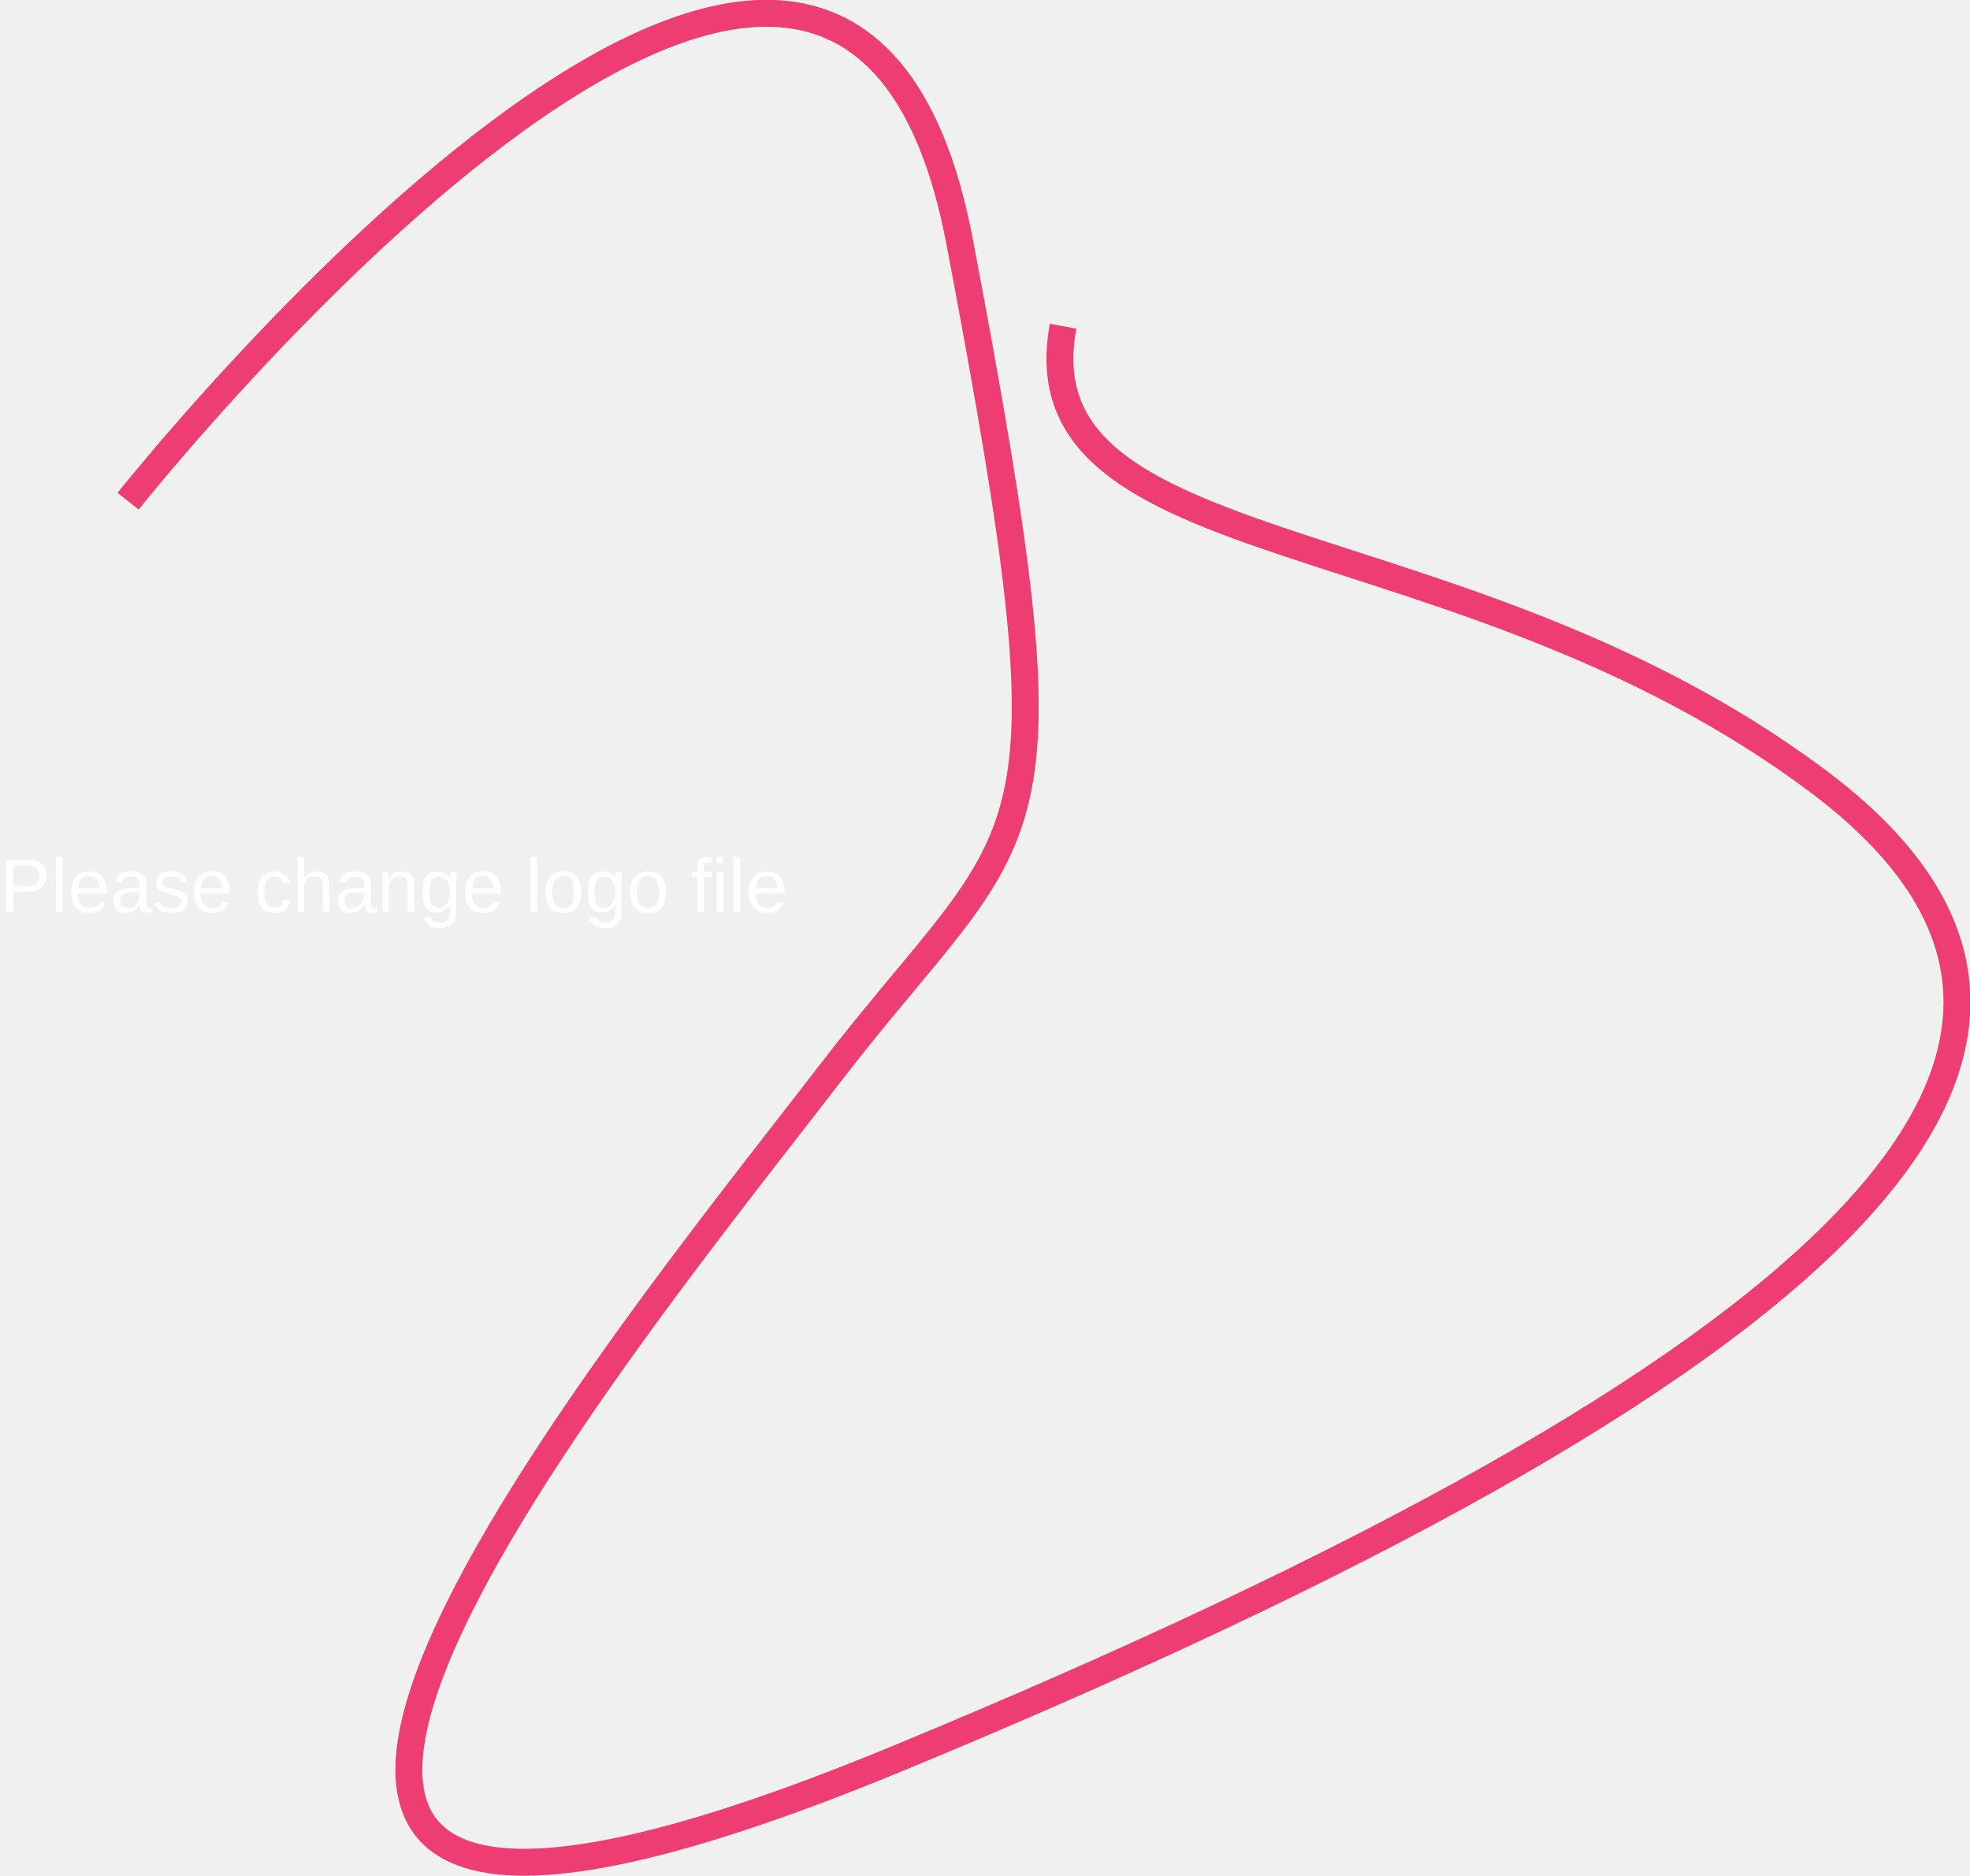
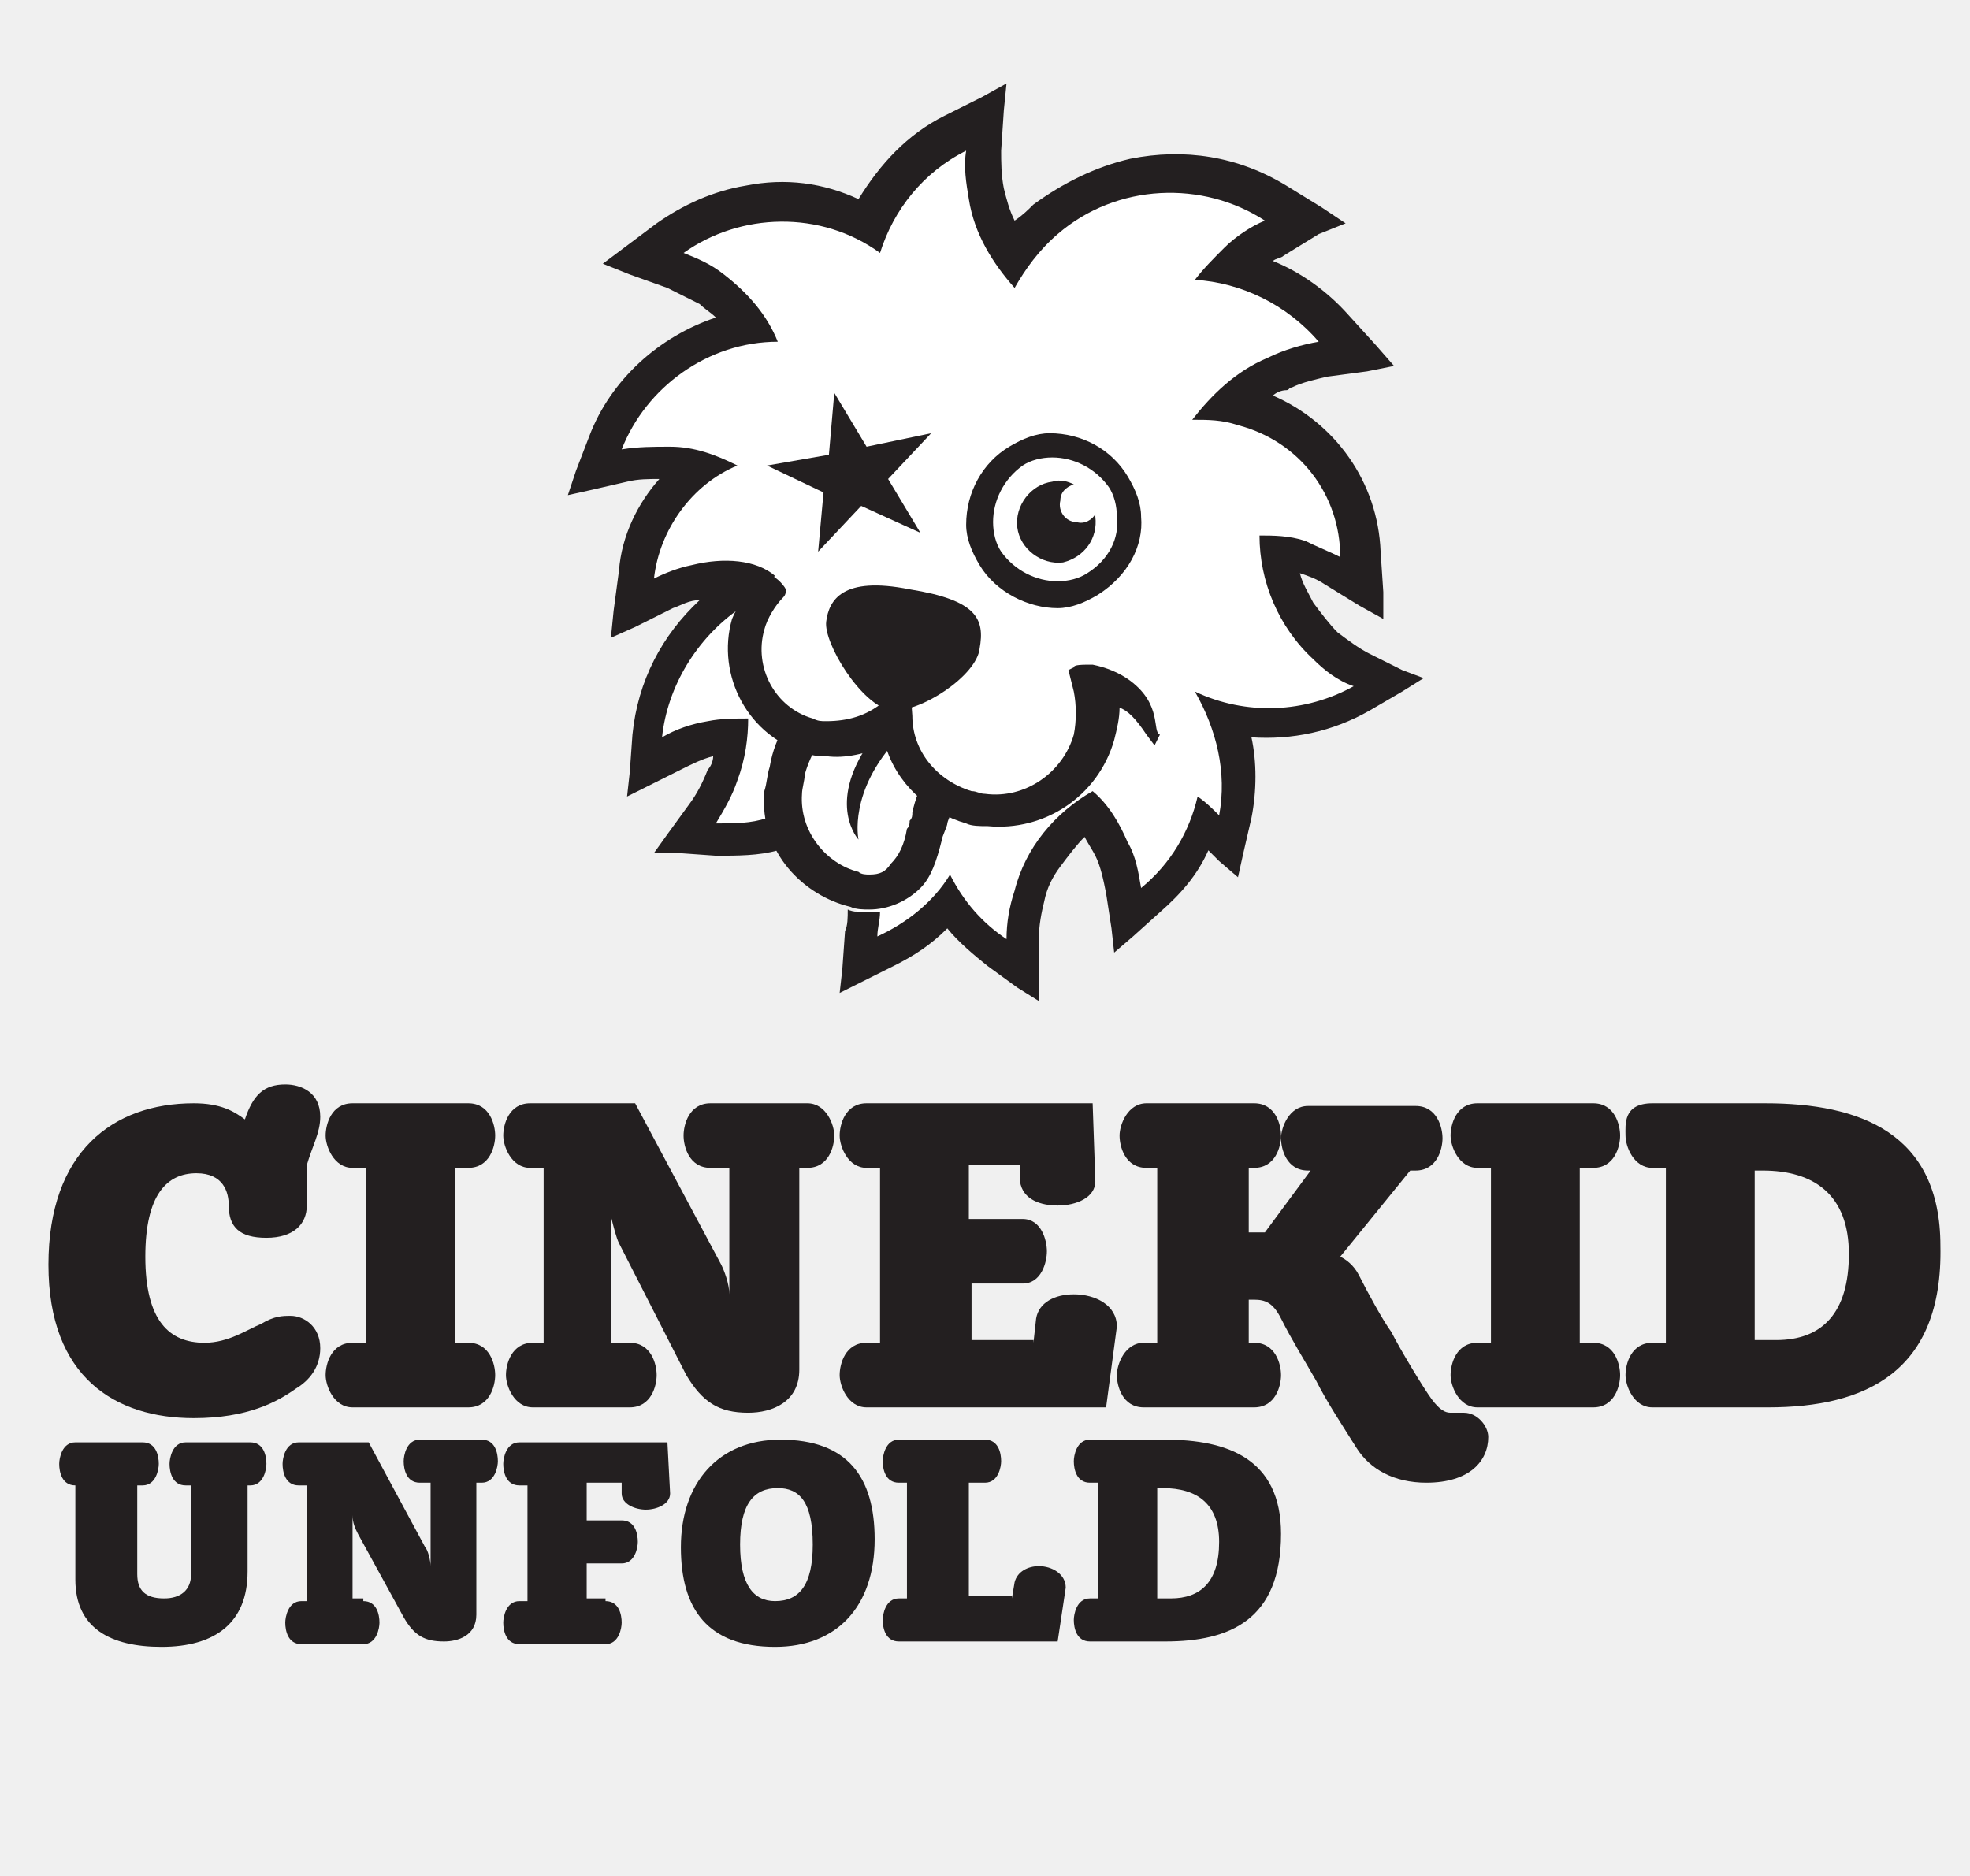
- <svg xmlns="http://www.w3.org/2000/svg" id="Layer_1" data-name="Layer 1" viewBox="0 0 73.18 69.69">
-   <defs>
-     <style>.cls-1{fill:none;stroke:#ee3d72;stroke-miterlimit:10;}.cls-2{font-size:2.83px;fill:#fff;font-family:Arial;}</style>
-   </defs>
-   <path class="cls-1" d="M8.39,23S34.79-10.3,39.28,13.37s2.72,21.09-4.9,31S2.14,84.12,37,69.7,84.45,43.31,71.12,33.37s-29.66-7.89-28-16.87" transform="translate(-3.63 -4.38)" />
-   <text class="cls-2" transform="translate(0 33.89)">Please change logo file</text>
+ <svg xmlns="http://www.w3.org/2000/svg" version="1.1" id="Layer_1" x="0px" y="0px" viewBox="0 0 73.2 69.7" style="enable-background:new 0 0 73.2 69.7;" xml:space="preserve">
+   <style type="text/css">
+ 	.st0{fill:#231F20;}
+ 	.st1{fill:#FFFFFF;}
+ </style>
+   <g>
+     <g>
+       <path class="st0" d="M17.4,49.9c0.8,0,1,0.8,1,1.2c0,0.4-0.2,1.2-1,1.2h-4.3c-0.7,0-1-0.8-1-1.2c0-0.4,0.2-1.2,1-1.2h0.5v-6.5    h-0.5c-0.7,0-1-0.8-1-1.2c0-0.4,0.2-1.2,1-1.2h4.3c0.8,0,1,0.8,1,1.2c0,0.4-0.2,1.2-1,1.2h-0.5v6.5H17.4L17.4,49.9z" />
+       <path class="st0" d="M23.4,49.9c0.8,0,1,0.8,1,1.2c0,0.4-0.2,1.2-1,1.2h-3.6c-0.7,0-1-0.8-1-1.2c0-0.4,0.2-1.2,1-1.2h0.4v-6.5    h-0.5c-0.7,0-1-0.8-1-1.2c0-0.4,0.2-1.2,1-1.2h3.9l3.2,6c0.1,0.2,0.3,0.7,0.3,1.1v-4.7h-0.7c-0.8,0-1-0.8-1-1.2    c0-0.4,0.2-1.2,1-1.2H30c0.7,0,1,0.8,1,1.2c0,0.4-0.2,1.2-1,1.2h-0.3v7.5c0,1.2-1,1.6-1.9,1.6c-1.1,0-1.7-0.4-2.3-1.4L23,46.2    c-0.1-0.2-0.2-0.6-0.3-1v4.7H23.4L23.4,49.9z" />
+       <path class="st0" d="M38.4,49.9l0.1-0.9c0.1-0.6,0.7-0.9,1.4-0.9c0.8,0,1.6,0.4,1.6,1.2l-0.4,3h-8.9c-0.7,0-1-0.8-1-1.2    c0-0.4,0.2-1.2,1-1.2h0.5v-6.5h-0.5c-0.7,0-1-0.8-1-1.2c0-0.4,0.2-1.2,1-1.2h8.4c0,0,0.1,2.9,0.1,2.9c0,0.6-0.7,0.9-1.4,0.9    c-0.6,0-1.3-0.2-1.4-0.9l0-0.6h-1.9v2H38c0.7,0,0.9,0.8,0.9,1.2c0,0.4-0.2,1.2-0.9,1.2h-1.9v2.1H38.4L38.4,49.9z" />
+       <path class="st0" d="M59.2,49.9c0.8,0,1,0.8,1,1.2c0,0.4-0.2,1.2-1,1.2h-4.3c-0.7,0-1-0.8-1-1.2c0-0.4,0.2-1.2,1-1.2h0.5v-6.5    h-0.5c-0.7,0-1-0.8-1-1.2c0-0.4,0.2-1.2,1-1.2h4.3c0.8,0,1,0.8,1,1.2c0,0.4-0.2,1.2-1,1.2h-0.5v6.5H59.2L59.2,49.9z" />
+       <path class="st0" d="M65.5,43.5h-0.3v6.3H66c1.7,0,2.7-1,2.7-3.2C68.7,44.4,67.4,43.5,65.5,43.5 M65.7,52.3h-4.3    c-0.7,0-1-0.8-1-1.2c0-0.4,0.2-1.2,1-1.2h0.5v-6.5h-0.5c-0.7,0-1-0.8-1-1.2c0-0.4-0.1-1.2,1-1.2h4.2c3.5,0,6.5,1.1,6.5,5.3    C72.2,51,69.3,52.3,65.7,52.3" />
+       <path class="st0" d="M54.4,52.5c-0.3,0-0.4,0-0.5,0c-0.2,0-0.4-0.1-0.7-0.5c-0.3-0.4-1.2-1.9-1.5-2.5c-0.3-0.4-0.9-1.5-1.2-2.1    c-0.2-0.4-0.5-0.6-0.7-0.7l2.6-3.2h0.2c0.8,0,1-0.8,1-1.2c0-0.4-0.2-1.2-1-1.2h-4c-0.7,0-1,0.8-1,1.2c0,0.4,0.2,1.2,1,1.2h0.1    L47,45.8h-0.6v-2.4h0.2c0.8,0,1-0.8,1-1.2c0-0.4-0.2-1.2-1-1.2h-4c-0.7,0-1,0.8-1,1.2c0,0.4,0.2,1.2,1,1.2H43v6.5h-0.5    c-0.7,0-1,0.8-1,1.2c0,0.4,0.2,1.2,1,1.2h4.1c0.8,0,1-0.8,1-1.2c0-0.4-0.2-1.2-1-1.2h-0.2v-1.6h0.2c0.4,0,0.7,0.1,1,0.7    c0.4,0.8,0.9,1.6,1.3,2.3c0.4,0.8,1,1.7,1.5,2.5c0.5,0.8,1.4,1.3,2.6,1.3c1.6,0,2.3-0.8,2.3-1.7C55.3,53,54.9,52.5,54.4,52.5" />
+       <path class="st0" d="M10.6,40.3c0.6,0,1.3,0.3,1.3,1.2c0,0.6-0.3,1.1-0.5,1.8v1.5c0,0.7-0.5,1.2-1.5,1.2c-1,0-1.4-0.4-1.4-1.2    c0-0.5-0.2-1.2-1.2-1.2c-1.1,0-1.9,0.8-1.9,3.1c0,2.4,0.9,3.2,2.2,3.2c0.9,0,1.6-0.5,2.1-0.7c0.5-0.3,0.8-0.3,1.1-0.3    c0.5,0,1.1,0.4,1.1,1.2c0,0.7-0.4,1.2-0.9,1.5c-0.7,0.5-1.8,1.1-3.8,1.1c-2.9,0-5.4-1.5-5.4-5.7c0-4.2,2.4-6,5.4-6    c1,0,1.5,0.3,1.9,0.6C9.4,40.7,9.8,40.3,10.6,40.3" />
+       <polygon class="st1" points="24.5,9.2 30,7.2 32.6,8.1 36.3,4.6 36.7,7.5 37.7,9.1 39.9,7.2 43.5,6.5 47.8,7.7 46.5,9.8 50.3,13     46.6,14.7 49.4,17.4 50.8,21.6 48.1,21.1 49,23.5 51.3,25.4 49.1,26.7 45.7,27.2 45.7,31.8 44.8,31.3 42.1,33.6 40.7,30.4     38.7,32 38.1,35.5 34.9,33.7 32.2,35.3 31.6,33 29.2,31 26.2,30.7 27,28.9 27.1,27.8 24.8,28.1 24.2,27.6 24.7,25 26.1,23.4     26.3,21.6 24,22.4 24,20.2 25.4,17.3 22.7,17 23.9,14.3 27.6,11.9 24.5,9.2   " />
+       <path class="st0" d="M52.1,24.9l-1.2-0.6c-0.4-0.2-0.8-0.5-1.2-0.8c-0.3-0.3-0.6-0.7-0.9-1.1c-0.2-0.4-0.4-0.7-0.5-1.1    c0.3,0.1,0.6,0.2,0.9,0.4l1.3,0.8l0.9,0.5l0-1l-0.1-1.5c-0.1-2.6-1.7-4.8-4-5.8c0.1-0.1,0.3-0.2,0.5-0.2c0.1,0,0.1-0.1,0.2-0.1    c0.4-0.2,0.9-0.3,1.3-0.4l1.5-0.2l1-0.2l-0.7-0.8l-1-1.1c-0.8-0.9-1.8-1.6-2.8-2c0.1-0.1,0.3-0.1,0.4-0.2L49,8.7L50,8.3l-0.9-0.6    l-1.3-0.8C46,5.8,44,5.5,42,5.9c-1.3,0.3-2.5,0.9-3.6,1.7C38.2,7.8,38,8,37.7,8.2c-0.2-0.4-0.3-0.8-0.4-1.2    c-0.1-0.5-0.1-1-0.1-1.4l0.1-1.5l0.1-1l-0.9,0.5l-1.4,0.7c-1.4,0.7-2.4,1.8-3.2,3.1c-1.3-0.6-2.7-0.8-4.2-0.5    c-1.2,0.2-2.3,0.7-3.3,1.4l-1.2,0.9l-0.8,0.6l1,0.4l1.4,0.5c0.4,0.2,0.8,0.4,1.2,0.6c0.2,0.2,0.4,0.3,0.6,0.5    c-2.1,0.7-3.9,2.3-4.7,4.4l-0.5,1.3l-0.3,0.9l0.9-0.2l1.3-0.3c0.4-0.1,0.8-0.1,1.2-0.1c-0.8,0.9-1.4,2.1-1.5,3.4l-0.2,1.5l-0.1,1    l0.9-0.4l1.4-0.7c0.3-0.1,0.6-0.3,1-0.3c-1.4,1.3-2.3,3-2.5,5l-0.1,1.4l-0.1,0.9l0.8-0.4l1.2-0.6c0.4-0.2,0.8-0.4,1.2-0.5    c0,0.2-0.1,0.4-0.2,0.5c-0.2,0.5-0.4,0.9-0.7,1.3l-0.8,1.1l-0.5,0.7l0.9,0l1.4,0.1c0.8,0,1.6,0,2.3-0.2c-0.2-0.4-0.3-0.8-0.4-1.2    c-0.6,0.2-1.2,0.2-1.9,0.2c0.3-0.5,0.6-1,0.8-1.6c0.3-0.8,0.4-1.6,0.4-2.3c-0.5,0-1,0-1.5,0.1c-0.6,0.1-1.2,0.3-1.7,0.6    c0.2-1.9,1.3-3.7,2.9-4.8c0.3-0.4,0.8-0.8,1.3-1.2c-0.7-0.6-1.9-0.7-3.1-0.4c-0.5,0.1-1,0.3-1.4,0.5c0.2-1.8,1.4-3.5,3.1-4.2    c-0.8-0.4-1.6-0.7-2.5-0.7c-0.6,0-1.2,0-1.8,0.1c0.9-2.3,3.2-4,5.8-4c-0.4-1-1.1-1.8-2-2.5c-0.5-0.4-1-0.6-1.5-0.8    c2.1-1.5,5.1-1.6,7.3,0c0.5-1.6,1.6-3,3.2-3.8c-0.1,0.6,0,1.2,0.1,1.8c0.2,1.3,0.9,2.4,1.7,3.3c0.4-0.7,0.9-1.4,1.6-2    c2.2-1.9,5.4-2,7.7-0.5c-0.5,0.2-1.1,0.6-1.5,1c-0.4,0.4-0.8,0.8-1.1,1.2c1.7,0.1,3.4,0.9,4.6,2.3c-0.6,0.1-1.3,0.3-1.9,0.6    c-1.2,0.5-2.1,1.4-2.8,2.3c0.6,0,1.1,0,1.7,0.2c2.3,0.6,3.8,2.6,3.8,4.9c-0.4-0.2-0.9-0.4-1.3-0.6c-0.6-0.2-1.2-0.2-1.7-0.2    c0,1.7,0.7,3.4,2,4.6c0.4,0.4,0.9,0.8,1.5,1c-1.8,1-4,1.1-5.9,0.2c0.8,1.4,1.2,3,0.9,4.6c-0.2-0.2-0.5-0.5-0.8-0.7    c-0.3,1.3-1,2.5-2.1,3.4c-0.1-0.6-0.2-1.2-0.5-1.7c-0.3-0.7-0.7-1.4-1.3-1.9c-1.4,0.8-2.5,2.1-2.9,3.7c-0.2,0.6-0.3,1.2-0.3,1.8    c-0.9-0.6-1.6-1.4-2.1-2.4c-0.6,1-1.6,1.8-2.7,2.3c0-0.3,0.1-0.6,0.1-0.9c-0.2,0-0.4,0-0.5,0c-0.2,0-0.5,0-0.7-0.1h0l0,0    c0,0.3,0,0.6-0.1,0.8L31.3,36l-0.1,0.9l0.8-0.4l1.2-0.6c0.8-0.4,1.4-0.8,2-1.4c0.4,0.5,1,1,1.5,1.4l1.1,0.8l0.8,0.5l0-0.9l0-1.4    c0-0.5,0.1-1,0.2-1.4c0.1-0.5,0.3-0.9,0.6-1.3c0.3-0.4,0.6-0.8,0.9-1.1c0.1,0.2,0.3,0.5,0.4,0.7c0.2,0.4,0.3,0.9,0.4,1.4l0.2,1.3    l0.1,0.9l0.7-0.6l1-0.9c0.8-0.7,1.4-1.4,1.8-2.3l0.4,0.4l0.7,0.6l0.2-0.9l0.3-1.3c0.2-1,0.2-2.1,0-3c1.5,0.1,3-0.2,4.4-1l1.2-0.7    l0.8-0.5L52.1,24.9L52.1,24.9z" />
+       <path class="st0" d="M42,25.3c-0.4-0.3-0.9-0.5-1.4-0.6c-0.4,0-0.7,0-0.7,0.1l-0.2,0.1l0.2,0.8c0.1,0.5,0.1,1.1,0,1.6    c-0.4,1.4-1.8,2.4-3.3,2.2c-0.2,0-0.3-0.1-0.5-0.1c-1.3-0.4-2.2-1.5-2.2-2.8l-0.1-1.4l-1,0.9c-0.6,0.5-1.3,0.7-2.1,0.7    c-0.2,0-0.3,0-0.5-0.1c-1.4-0.4-2.2-1.9-1.8-3.3c0.1-0.4,0.4-0.9,0.7-1.2c0.1-0.1,0.1-0.2,0.1-0.3c-0.1-0.2-0.4-0.5-0.7-0.6    c-0.2,0-0.3,0.1-0.4,0.2c-0.3,0.5-0.7,1-0.9,1.5c-0.6,2.1,0.6,4.4,2.8,5c0.2,0.1,0.5,0.1,0.7,0.1c0.7,0.1,1.5-0.1,2.2-0.4    c0.4,1.4,1.6,2.5,3,2.9c0.2,0.1,0.5,0.1,0.8,0.1c2.1,0.2,4.1-1.1,4.7-3.2c0.1-0.4,0.2-0.8,0.2-1.2c0.3,0.1,0.6,0.4,1,1l0.3,0.4    l0.2-0.4C42.8,27.2,43.2,26.2,42,25.3L42,25.3z" />
+       <path class="st0" d="M33.1,26.4c-1.1-0.2-2.5-2.5-2.4-3.3c0.1-0.8,0.6-1.7,3.1-1.2c2.5,0.4,2.8,1.1,2.6,2.2    C36.3,25.1,34.2,26.5,33.1,26.4L33.1,26.4z" />
+       <path class="st0" d="M42.4,19.2c0-0.5-0.2-1-0.5-1.5c-0.6-1-1.7-1.6-2.9-1.6c-0.5,0-1,0.2-1.5,0.5c-1,0.6-1.6,1.7-1.6,2.9    c0,0.5,0.2,1,0.5,1.5c0.6,1,1.8,1.6,2.9,1.6c0.5,0,1-0.2,1.5-0.5l-0.2-0.4l0.2,0.4C41.9,21.4,42.5,20.3,42.4,19.2L42.4,19.2z     M40.4,21.3c-0.3,0.2-0.7,0.3-1.1,0.3c-0.8,0-1.6-0.4-2.1-1.1c-0.2-0.3-0.3-0.7-0.3-1.1c0-0.8,0.4-1.6,1.1-2.1    c0.3-0.2,0.7-0.3,1.1-0.3c0.8,0,1.6,0.4,2.1,1.1c0.2,0.3,0.3,0.7,0.3,1.1C41.6,20,41.2,20.8,40.4,21.3L40.4,21.3z" />
+       <path class="st0" d="M40.7,19.2c0,0,0-0.1,0-0.1c-0.1,0.2-0.4,0.4-0.7,0.3c-0.4,0-0.7-0.4-0.6-0.8c0-0.3,0.2-0.5,0.5-0.6    c-0.2-0.1-0.5-0.2-0.8-0.1c-0.8,0.1-1.4,0.9-1.3,1.7c0.1,0.8,0.9,1.4,1.7,1.3C40.3,20.7,40.8,20,40.7,19.2L40.7,19.2z" />
+       <polygon class="st0" points="30.8,16.9 31,14.6 32.2,16.6 34.6,16.1 33,17.8 34.2,19.8 32,18.8 30.4,20.5 30.6,18.3 28.5,17.3     30.8,16.9   " />
+       <path class="st0" d="M33.4,27.4c0-0.1-0.1-0.2-0.1-0.3c-0.3,0.2-0.6,0.4-1,0.5c-1.6,2.3-0.4,3.6-0.4,3.6S31.5,29.4,33.4,27.4    C33.3,27.5,33.4,27.4,33.4,27.4L33.4,27.4z" />
+       <path class="st0" d="M34.5,28.7c-0.3,0.5-0.5,1-0.6,1.5c0,0.1,0,0.2-0.1,0.3c0,0.1,0,0.2-0.1,0.3c-0.1,0.6-0.3,1-0.6,1.3    c-0.2,0.3-0.4,0.4-0.8,0.4c-0.1,0-0.3,0-0.4-0.1c-1.2-0.3-2.2-1.5-2.1-2.9c0-0.2,0.1-0.5,0.1-0.7c0.1-0.4,0.3-0.8,0.5-1.2    c-0.4-0.1-0.9-0.4-1.2-0.7c-0.3,0.5-0.5,1-0.6,1.6c-0.1,0.3-0.1,0.6-0.2,0.9c-0.2,2.3,1.5,3.9,3.2,4.3l0,0h0    c0.2,0.1,0.5,0.1,0.7,0.1c0.7,0,1.4-0.3,1.9-0.8c0.4-0.4,0.6-1,0.8-1.8c0-0.1,0.2-0.5,0.2-0.6c0-0.1,0.3-0.7,0.3-0.8    c0.1-0.2,0.1-0.3,0.1-0.4C35.2,29.2,34.8,29,34.5,28.7L34.5,28.7z" />
+     </g>
+     <g>
+       <path class="st0" d="M5.1,58.5c0,0.6,0.3,0.9,1,0.9c0.6,0,1-0.3,1-0.9v-3.3H6.9c-0.5,0-0.6-0.5-0.6-0.8c0-0.2,0.1-0.8,0.6-0.8h2.4    c0.5,0,0.6,0.5,0.6,0.8c0,0.2-0.1,0.8-0.6,0.8H9.2v3.2c0,1.9-1.2,2.8-3.2,2.8c-1.9,0-3.2-0.7-3.2-2.5v-3.5H2.8    c-0.5,0-0.6-0.5-0.6-0.8c0-0.2,0.1-0.8,0.6-0.8h2.5c0.5,0,0.6,0.5,0.6,0.8c0,0.2-0.1,0.8-0.6,0.8H5.1V58.5z" />
+       <path class="st0" d="M13.5,59.5c0.5,0,0.6,0.5,0.6,0.8c0,0.2-0.1,0.8-0.6,0.8h-2.3c-0.5,0-0.6-0.5-0.6-0.8c0-0.2,0.1-0.8,0.6-0.8    h0.2v-4.3h-0.3c-0.5,0-0.6-0.5-0.6-0.8c0-0.2,0.1-0.8,0.6-0.8h2.6l2.1,3.9c0.1,0.1,0.2,0.5,0.2,0.7v-3.1h-0.4    c-0.5,0-0.6-0.5-0.6-0.8c0-0.2,0.1-0.8,0.6-0.8h2.3c0.5,0,0.6,0.5,0.6,0.8c0,0.2-0.1,0.8-0.6,0.8h-0.2v4.9c0,0.8-0.7,1-1.2,1    c-0.7,0-1.1-0.2-1.5-0.9L13.3,57c-0.1-0.2-0.2-0.4-0.2-0.7v3.1H13.5z" />
+       <path class="st0" d="M22.5,59.5c0.5,0,0.6,0.5,0.6,0.8c0,0.2-0.1,0.8-0.6,0.8h-3.2c-0.5,0-0.6-0.5-0.6-0.8c0-0.2,0.1-0.8,0.6-0.8    h0.3v-4.3h-0.3c-0.5,0-0.6-0.5-0.6-0.8c0-0.2,0.1-0.8,0.6-0.8h5.5c0,0,0.1,1.9,0.1,1.9c0,0.4-0.5,0.6-0.9,0.6    c-0.4,0-0.9-0.2-0.9-0.6l0-0.4h-1.3v1.4h1.3c0.5,0,0.6,0.5,0.6,0.8c0,0.2-0.1,0.8-0.6,0.8h-1.3v1.3H22.5z" />
+       <path class="st0" d="M28.8,61.2c-2.5,0-3.5-1.4-3.5-3.7c0-2.4,1.4-4,3.7-4c2.5,0,3.5,1.4,3.5,3.7C32.5,59.7,31.1,61.2,28.8,61.2z     M28.9,55.3c-0.9,0-1.4,0.6-1.4,2.1c0,1.5,0.5,2.1,1.3,2.1c0.9,0,1.4-0.6,1.4-2.1C30.2,55.8,29.7,55.3,28.9,55.3z" />
+       <path class="st0" d="M37.6,59.4l0.1-0.6c0.1-0.4,0.5-0.6,0.9-0.6c0.5,0,1,0.3,1,0.8l-0.3,2h-5.9c-0.5,0-0.6-0.5-0.6-0.8    c0-0.2,0.1-0.8,0.6-0.8h0.3v-4.3h-0.3c-0.5,0-0.6-0.5-0.6-0.8c0-0.2,0.1-0.8,0.6-0.8h3.2c0.5,0,0.6,0.5,0.6,0.8    c0,0.2-0.1,0.8-0.6,0.8H36v4.2H37.6z" />
+       <path class="st0" d="M43.3,61h-2.8c-0.5,0-0.6-0.5-0.6-0.8c0-0.2,0.1-0.8,0.6-0.8h0.3v-4.3h-0.3c-0.5,0-0.6-0.5-0.6-0.8    c0-0.2,0.1-0.8,0.6-0.8h2.8c2.3,0,4.3,0.7,4.3,3.5C47.6,60.2,45.7,61,43.3,61z M43.2,55.3h-0.2v4.1h0.5c1.1,0,1.8-0.6,1.8-2.1    C45.3,55.9,44.5,55.3,43.2,55.3z" />
+     </g>
+   </g>
</svg>
